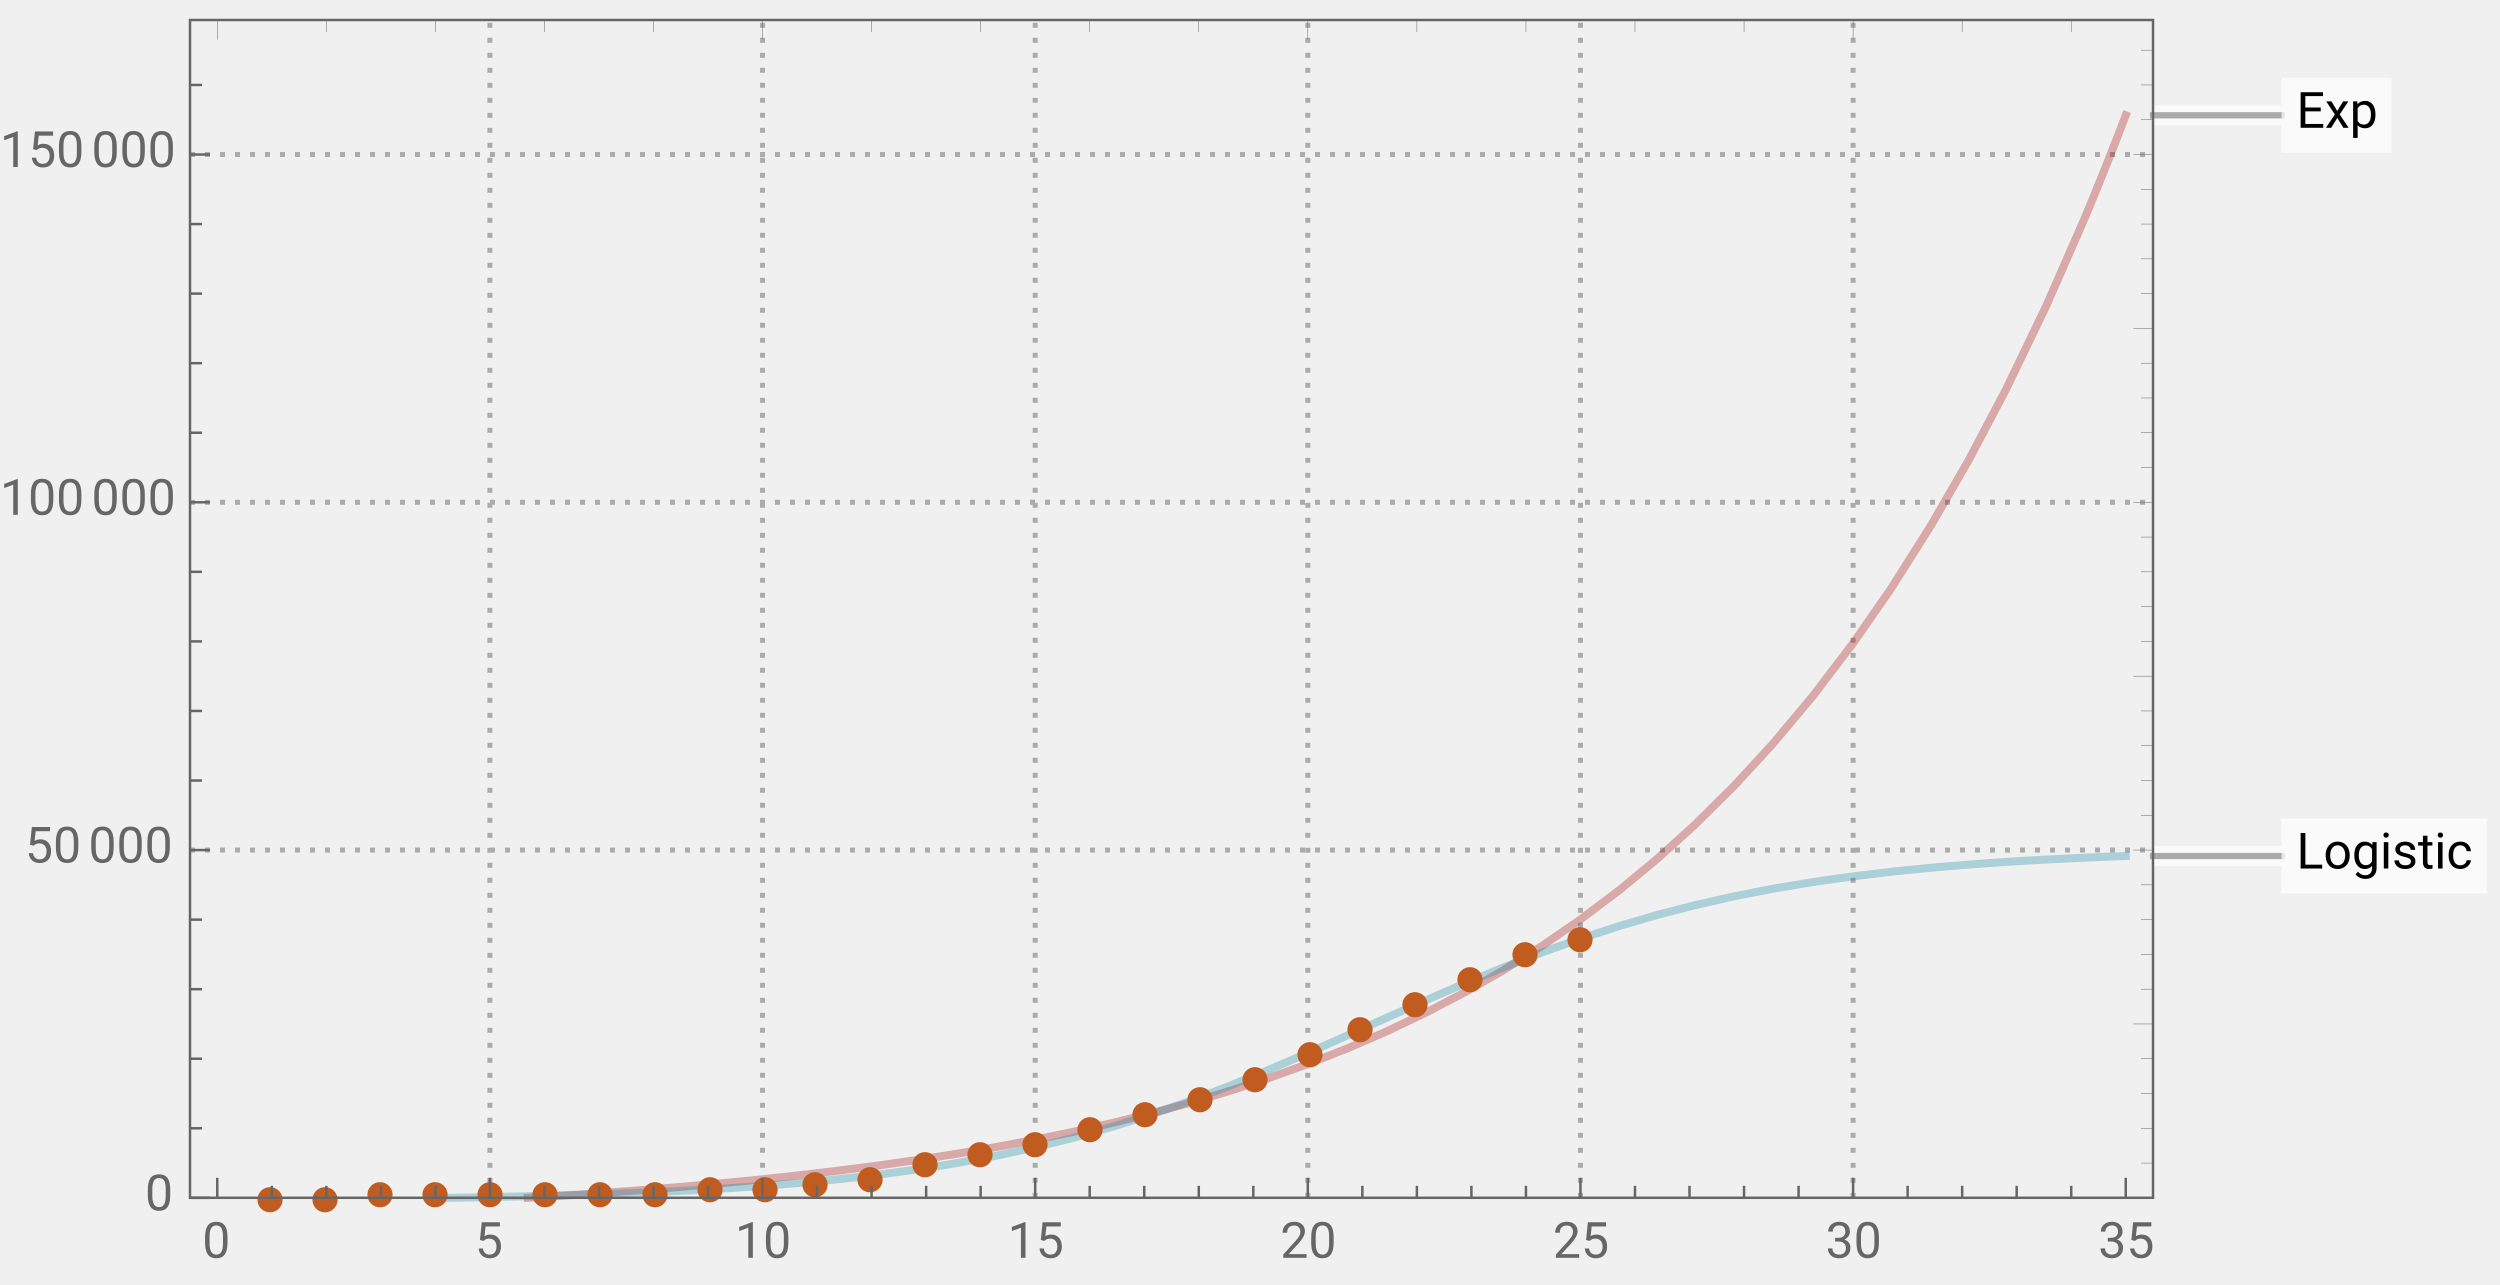
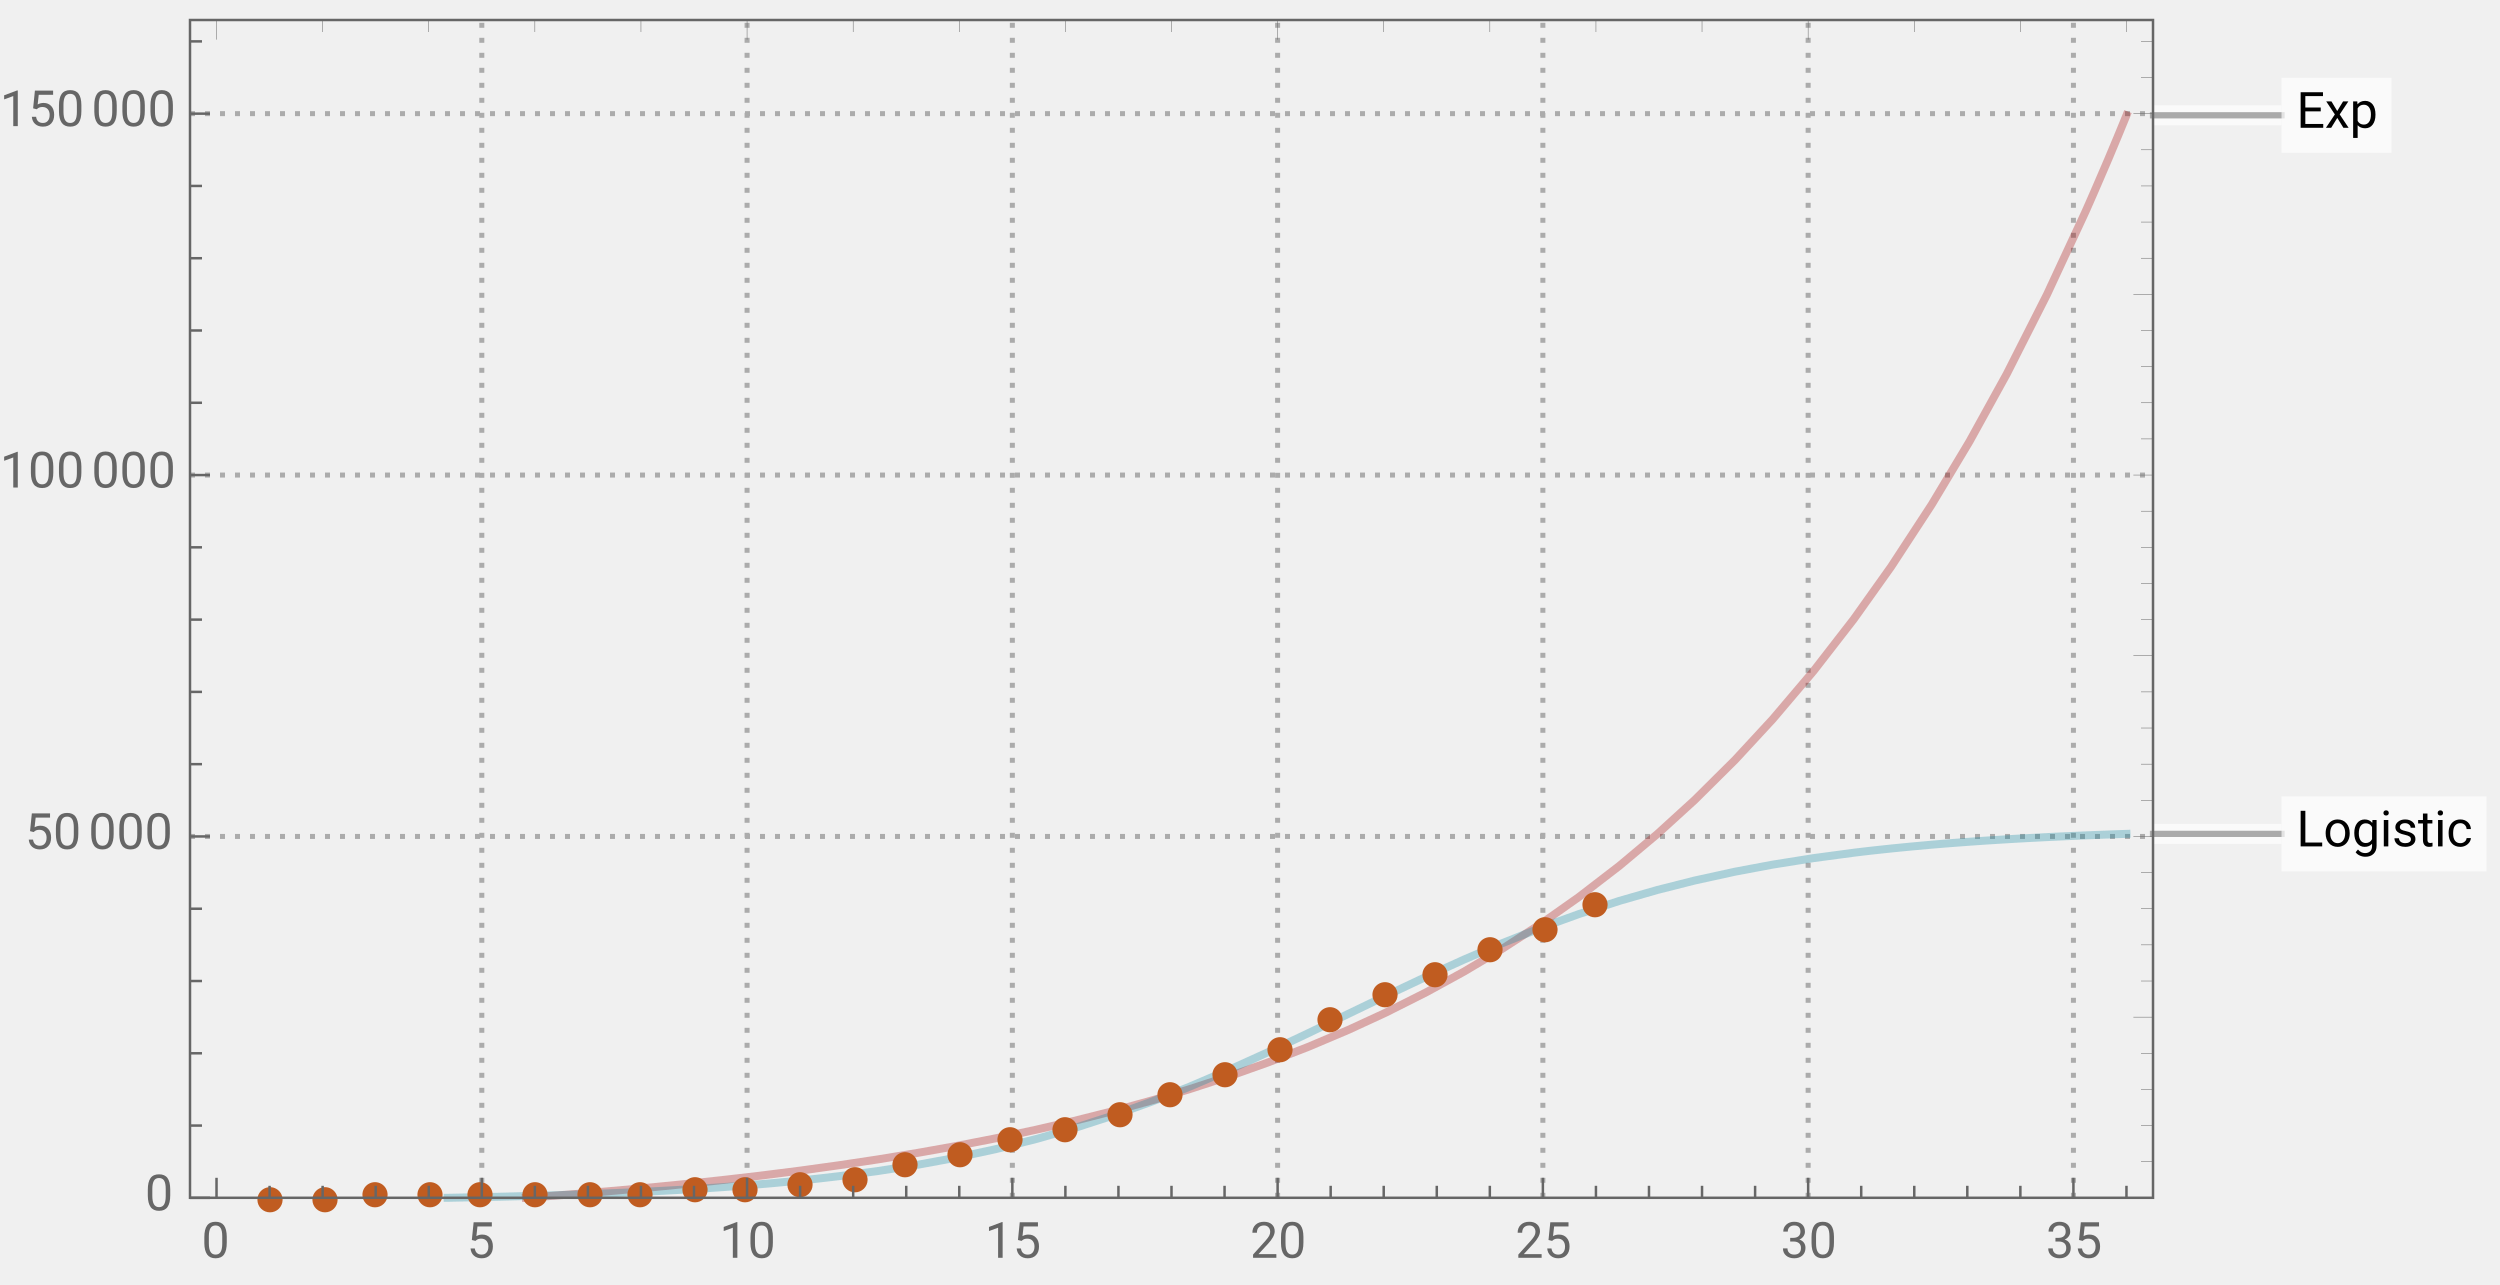
<svg xmlns="http://www.w3.org/2000/svg" xmlns:xlink="http://www.w3.org/1999/xlink" width="500pt" height="257pt" viewBox="0 0 500 257">
  <defs>
    <symbol overflow="visible" id="a">
      <path d="M4.844-3.285H1.762v2.52h3.582V0H.824v-7.11h4.469v.774H1.762v2.281h3.082zm0 0" />
    </symbol>
    <symbol overflow="visible" id="b">
      <path d="M2.457-3.355l1.172-1.926h1.055l-1.73 2.61L4.733 0H3.691L2.47-1.977 1.25 0H.2l1.784-2.672-1.73-2.61h1.043zm0 0" />
    </symbol>
    <symbol overflow="visible" id="c">
      <path d="M5.148-2.582c0 .805-.187 1.45-.554 1.941-.367.493-.864.739-1.492.739-.641 0-1.149-.203-1.516-.61v2.543H.684V-5.28h.824l.047.586c.367-.457.875-.688 1.53-.688.634 0 1.138.242 1.509.719.367.48.554 1.144.554 2zm-.906-.106c0-.593-.125-1.062-.379-1.41-.254-.343-.601-.515-1.047-.515-.546 0-.957.242-1.23.726v2.524c.27.48.684.722 1.242.722.434 0 .777-.171 1.031-.515.258-.344.383-.852.383-1.532zm0 0" />
    </symbol>
    <symbol overflow="visible" id="d">
      <path d="M1.766-.766h3.37V0H.825v-7.11h.942zm0 0" />
    </symbol>
    <symbol overflow="visible" id="e">
      <path d="M.445-2.691c0-.516.102-.98.305-1.395a2.25 2.25 0 01.848-.957c.363-.227.777-.34 1.246-.34.719 0 1.3.25 1.742.75.445.496.668 1.16.668 1.985v.066c0 .512-.098.977-.297 1.383a2.24 2.24 0 01-.844.957 2.35 2.35 0 01-1.261.34c-.715 0-1.297-.25-1.743-.746-.445-.5-.664-1.157-.664-1.977zm.907.109c0 .586.136 1.055.41 1.41.27.356.633.531 1.09.531.46 0 .824-.18 1.093-.539.27-.36.407-.863.407-1.511 0-.579-.137-1.047-.415-1.407a1.312 1.312 0 00-1.093-.543c-.446 0-.809.18-1.082.536-.274.355-.41.863-.41 1.523zm0 0" />
    </symbol>
    <symbol overflow="visible" id="f">
      <path d="M.469-2.688c0-.82.191-1.476.57-1.964.383-.485.887-.73 1.516-.73.644 0 1.148.23 1.507.687l.043-.586h.825v5.156c0 .684-.2 1.219-.606 1.613-.406.395-.949.59-1.633.59a2.71 2.71 0 01-1.12-.242c-.364-.164-.641-.387-.833-.668l.469-.543c.387.477.86.719 1.418.719.441 0 .785-.125 1.031-.371.246-.246.367-.598.367-1.047v-.453c-.359.418-.855.625-1.48.625-.617 0-1.117-.25-1.5-.746-.383-.5-.574-1.18-.574-2.04zm.906.106c0 .594.125 1.062.367 1.402.246.34.586.512 1.028.512.57 0 .988-.262 1.253-.777V-3.86c-.277-.504-.691-.754-1.246-.754-.437 0-.78.168-1.027.511-.25.344-.375.848-.375 1.52zm0 0" />
    </symbol>
    <symbol overflow="visible" id="g">
      <path d="M1.664 0H.762v-5.281h.902zM.688-6.684c0-.148.046-.27.136-.37.09-.102.223-.153.395-.153.176 0 .312.05.402.152.09.102.137.223.137.371 0 .145-.047.27-.137.364-.09.097-.223.148-.402.148-.176 0-.305-.047-.395-.148a.518.518 0 01-.136-.364zm0 0" />
    </symbol>
    <symbol overflow="visible" id="h">
      <path d="M3.758-1.402a.659.659 0 00-.274-.567c-.183-.136-.504-.254-.96-.351-.458-.098-.82-.215-1.09-.352-.27-.137-.47-.297-.598-.488a1.161 1.161 0 01-.191-.672c0-.434.183-.8.55-1.098.367-.3.832-.453 1.403-.453.597 0 1.086.156 1.457.465.375.309.558.707.558 1.188h-.906c0-.247-.105-.461-.316-.641-.211-.18-.473-.27-.793-.27-.328 0-.586.075-.77.22a.666.666 0 00-.281.558c0 .218.086.383.258.496.172.11.484.215.937.316.45.102.817.219 1.094.36.281.14.488.308.625.507.133.196.203.434.203.72 0 .472-.191.85-.566 1.136-.38.285-.868.426-1.473.426-.422 0-.797-.075-1.121-.223a1.852 1.852 0 01-.766-.629 1.513 1.513 0 01-.273-.871h.902a.93.93 0 00.363.719c.227.18.528.265.895.265.344 0 .617-.066.824-.207a.635.635 0 00.309-.554zm0 0" />
    </symbol>
    <symbol overflow="visible" id="i">
      <path d="M1.91-6.563v1.282h.985v.695H1.91v3.277c0 .211.043.371.13.477.089.105.237.16.452.16.102 0 .246-.023.43-.062V0a2.573 2.573 0 01-.695.098c-.403 0-.707-.121-.914-.368-.204-.242-.305-.59-.305-1.039v-3.277H.043v-.695h.965v-1.282zm0 0" />
    </symbol>
    <symbol overflow="visible" id="j">
      <path d="M2.805-.64a1.3 1.3 0 00.843-.294 1.01 1.01 0 00.399-.73h.855c-.015.3-.12.59-.312.863a2.03 2.03 0 01-.77.653 2.2 2.2 0 01-1.015.246c-.72 0-1.293-.239-1.72-.72C.66-1.101.45-1.757.45-2.593v-.148c0-.516.094-.973.285-1.375.188-.399.457-.711.813-.93.351-.223.77-.336 1.25-.336.594 0 1.086.18 1.476.535.395.356.602.817.63 1.38h-.856a1.238 1.238 0 00-.387-.84 1.217 1.217 0 00-.863-.333c-.457 0-.813.168-1.067.496-.253.332-.378.81-.378 1.434v.172c0 .61.125 1.078.375 1.406.25.328.609.492 1.078.492zm0 0" />
    </symbol>
    <symbol overflow="visible" id="k">
      <path d="M5.047-3.031c0 1.058-.18 1.844-.54 2.36-.362.51-.925.769-1.694.769-.758 0-1.32-.25-1.684-.754C.766-1.16.574-1.91.562-2.91v-1.207c0-1.043.18-1.82.54-2.328.363-.508.93-.762 1.703-.762.765 0 1.328.246 1.687.734.36.489.547 1.246.555 2.27zm-.902-1.235c0-.765-.106-1.324-.32-1.675-.216-.348-.555-.524-1.02-.524-.465 0-.801.176-1.012.524-.211.347-.32.882-.328 1.605v1.445c0 .77.113 1.336.336 1.704.222.367.558.546 1.012.546.445 0 .777-.171.992-.515.218-.344.332-.89.34-1.633zm0 0" />
    </symbol>
    <symbol overflow="visible" id="l">
      <path d="M1.008-3.563l.36-3.546h3.64v.836H2.133l-.215 1.937a2.32 2.32 0 011.187-.309c.649 0 1.16.215 1.543.645.383.426.57 1.004.57 1.734 0 .735-.195 1.309-.593 1.73-.395.423-.945.634-1.656.634-.63 0-1.14-.176-1.54-.524C1.032-.773.81-1.254.75-1.87h.855c.055.406.2.715.434.922.234.207.547.308.93.308.422 0 .75-.14.988-.43.238-.284.36-.679.36-1.187 0-.472-.13-.855-.387-1.144-.258-.285-.606-.43-1.035-.43-.395 0-.704.086-.926.258l-.242.195zm0 0" />
    </symbol>
    <symbol overflow="visible" id="m">
      <path d="M3.559 0h-.907v-6.02l-1.824.668v-.82l2.59-.973h.14zm0 0" />
    </symbol>
    <symbol overflow="visible" id="n">
      <path d="M5.25 0H.59v-.648l2.46-2.735c.364-.414.618-.75.755-1.008.14-.257.21-.527.21-.804 0-.371-.113-.676-.34-.914-.222-.239-.523-.356-.898-.356-.449 0-.797.13-1.047.383-.25.254-.37.613-.37 1.066H.452c0-.652.211-1.183.633-1.586.422-.402.984-.605 1.691-.605.66 0 1.184.172 1.567.52.386.347.578.808.578 1.382 0 .703-.445 1.535-1.336 2.5L1.68-.738h3.57zm0 0" />
    </symbol>
    <symbol overflow="visible" id="o">
      <path d="M1.906-3.992h.676c.426-.008.762-.121 1.008-.34.242-.219.363-.512.363-.883 0-.832-.414-1.25-1.242-1.25-.39 0-.703.113-.938.336-.23.223-.347.516-.347.887H.523c0-.563.204-1.031.618-1.406.41-.372.933-.559 1.57-.559.672 0 1.195.176 1.578.531.379.356.57.848.57 1.48 0 .31-.101.61-.3.9a1.81 1.81 0 01-.817.648c.39.125.692.328.903.617.214.285.32.636.32 1.047 0 .64-.207 1.144-.625 1.52-.418.374-.957.562-1.625.562s-1.211-.18-1.63-.543c-.417-.36-.624-.836-.624-1.43h.906c0 .375.121.672.367.898.243.227.57.336.98.336.438 0 .77-.113 1-.34.231-.23.349-.554.349-.98 0-.414-.125-.734-.383-.953-.254-.223-.618-.336-1.098-.344h-.676zm0 0" />
    </symbol>
  </defs>
-   <path d="M97.98 239.559V4m54.528 235.559V4m54.527 235.559V4m54.528 235.559V4m54.527 235.559V4m54.531 235.559V4M38 170.012h392.602M38 100.457h392.602M38 30.902h392.602" fill="none" stroke="#666" stroke-opacity=".5" stroke-dasharray="1,2" stroke-miterlimit="3.25" />
-   <path d="M105.547 239.559l.297-.016 7.472-.465 8.102-.55 7.562-.563 7.415-.606 8.042-.718 7.504-.735 8.137-.879 7.988-.945 7.446-.965 8.082-1.152 7.539-1.176 8.172-1.402 8.02-1.512 7.484-1.55 8.117-1.845 7.574-1.886 7.426-2.024 8.058-2.406 7.52-2.465 8.148-2.93 8-3.167 7.461-3.235 8.094-3.851 7.555-3.946 7.406-4.226 8.035-5.028 7.496-5.14 8.13-6.117 7.585-6.274 7.441-6.719 8.07-7.996 7.536-8.187 8.16-9.738 8.016-10.524 7.476-10.762 8.106-12.804 7.566-13.118 7.418-14.058 8.05-16.719 7.509-17.11.133-.312.128-.312.262-.625.527-1.262 1.047-2.543 2.098-5.18.129-.328.133-.328.261-.66.524-1.324 1.047-2.672.133-.336.128-.34.262-.672.524-1.36.132-.339.13-.34.265-.687.129-.34.133-.344.129-.344.132-.343" fill="none" stroke-width="1.6" stroke-linecap="square" stroke="#a60000" stroke-opacity=".3" stroke-miterlimit="3.25" />
-   <path d="M89.816 239.559h.118l.254-.004.511-.008 1.02-.02 2.039-.03 4.078-.079h.125l.125-.004.25-.004.504-.012 1-.02 2-.042 4.004-.09.117-.004h.117l.234-.008.47-.011.933-.02 5.601-.152.125-.004.13-.004.253-.004.504-.016 1.012-.03 2.027-.063 4.051-.133.234-.008.239-.008.472-.02.946-.03 5.671-.223.114-.008.117-.004.23-.008.465-.02.926-.042 1.856-.082 3.707-.176.25-.016.25-.011.503-.028 1.004-.05 2.012-.11 4.024-.23.468-.032.469-.027.938-.059 1.875-.125 3.753-.257.13-.012.124-.008.254-.02.512-.035 1.016-.078 2.035-.16 4.066-.34.125-.011.125-.008.25-.024.5-.043.996-.093 1.996-.188 3.996-.398 7.446-.852 8.082-1.094 7.539-1.203 8.172-1.523 8.02-1.742 7.484-1.868 8.117-2.3 7.574-2.407 7.426-2.601 8.058-3.074 7.52-3.075 8.148-3.504 8-3.554 7.461-3.356 8.094-3.613 7.555-3.277 7.406-3.075 8.035-3.132 7.496-2.696 8.13-2.652 7.585-2.215 7.441-1.922 8.07-1.828 7.536-1.472 8.16-1.368 8.016-1.136 7.476-.895.125-.016.125-.011.254-.031.508-.055 1.012-.106 2.027-.21 4.055-.391.117-.008.117-.012.238-.023.473-.043 2.836-.246 3.785-.305.117-.008.114-.011.234-.016.46-.035.93-.07 1.852-.133 3.711-.254.25-.016.254-.016.504-.03 1.004-.063 2.012-.125 4.027-.227.117-.004.117-.008.703-.035.938-.05 1.879-.094 3.754-.176.133-.004.128-.008.262-.011.527-.024 1.047-.043 2.098-.086.129-.008.133-.004.261-.011 1.57-.059.134-.008.128-.004.262-.011.524-.02.132-.004.13-.004.265-.011.129-.004.133-.004.129-.004.132-.008" fill="none" stroke-width="1.6" stroke-linecap="square" stroke="#0d86a0" stroke-opacity=".3" stroke-miterlimit="3.25" />
+   <path d="M96.36 239.559V4m53.054 235.559V4m53.055 235.559V4m53.054 235.559V4m53.051 235.559V4m53.055 235.559V4m53.055 235.559V4M38 167.29h392.602M38 95.012h392.602M38 22.73h392.602" fill="none" stroke="#666" stroke-opacity=".5" stroke-dasharray="1,2" stroke-miterlimit="3.25" />
+   <path d="M105.172 239.559l.574-.04 7.477-.566 8.105-.668 7.57-.68 7.418-.726 8.051-.856 7.512-.87 8.14-1.028 7.993-1.105 7.457-1.122 8.086-1.324 7.547-1.347 8.175-1.59 8.028-1.711 7.488-1.738 8.121-2.051 7.582-2.09 7.434-2.223 8.062-2.629 7.528-2.675 8.152-3.157 8.008-3.39 7.468-3.446 8.098-4.07 7.559-4.137 7.414-4.41 8.039-5.207 7.504-5.293 8.133-6.258 7.597-6.37 7.445-6.782 8.079-8.02 7.535-8.152 8.172-9.637 8.02-10.343 7.48-10.508 8.113-12.418 7.57-12.637 7.426-13.457 8.055-15.902 7.515-16.168.266-.586.262-.59.523-1.187L419 38.004l2.098-4.867.265-.617.262-.618.523-1.242 1.047-2.504.266-.633.262-.632.523-1.27.129-.32.133-.317.262-.64.132-.32.13-.325.132-.32.129-.32" fill="none" stroke-width="1.6" stroke-linecap="square" stroke="#a60000" stroke-opacity=".3" stroke-miterlimit="3.25" />
+   <path d="M89.527 239.559h.168l.13-.004.253-.004.512-.012 3.058-.059 4.082-.085.125-.004h.125l.254-.008.5-.012 1-.02 6.012-.152.469-.015.465-.012.937-.027 1.867-.055 3.739-.117.125-.004.129-.004.253-.008.504-.016 1.016-.035 2.027-.07 4.051-.156.121-.004.117-.008.235-.008.476-.02.946-.038 1.89-.082 3.785-.176.114-.004.117-.008.234-.008.461-.023.93-.047 1.851-.098 3.711-.203.125-.008.13-.007.25-.016.503-.031 1.004-.059 2.016-.125 4.023-.27.117-.007.118-.012.703-.047.941-.07 1.875-.14 3.758-.306.125-.007.129-.012.254-.024.508-.042 1.02-.086 2.034-.188 4.07-.394.25-.024.25-.027.5-.051 1-.105 1.997-.22 3.996-.464 7.457-.988 8.086-1.27 7.547-1.39 8.175-1.762 8.028-2.016 7.488-2.144 8.121-2.633 7.582-2.738 7.434-2.938 8.062-3.445 7.528-3.41 8.152-3.852 8.008-3.86 7.468-3.6 8.098-3.825 7.559-3.43 7.414-3.18 8.039-3.195 7.504-2.719 8.133-2.644 7.597-2.184 7.445-1.883 8.079-1.77 7.535-1.413 8.172-1.3 8.02-1.075.234-.031.23-.028.469-.054.937-.114 1.867-.215 3.743-.402.125-.012.129-.015.253-.024.508-.05 1.012-.102 2.027-.195 4.059-.368.117-.007.117-.012.239-.02 1.418-.117 1.894-.152 3.785-.285.235-.016.23-.016.465-.03.93-.067 1.855-.125 3.711-.23.125-.008.129-.008.25-.016.504-.027 1.008-.059 2.011-.113 4.028-.207.117-.008.117-.004.234-.012.473-.023.938-.043 1.879-.086 3.757-.16.133-.008.133-.004.262-.012.523-.019L419 167l2.098-.078.132-.004.133-.008.262-.008.523-.02 1.047-.034.133-.008.133-.004.262-.008.523-.02.129-.003.133-.004.262-.008.132-.004.13-.004.132-.008.129-.004" fill="none" stroke-width="1.6" stroke-linecap="square" stroke="#0d86a0" stroke-opacity=".3" stroke-miterlimit="3.25" />
  <path d="M430.602 23.059h25.703" fill="none" stroke-width="4" stroke-linejoin="round" stroke="#fff" stroke-opacity=".667" stroke-miterlimit="3.25" />
  <path d="M430.602 23.059h25.703" fill="none" stroke-width="1.25" stroke-linecap="square" stroke="#aaa" stroke-miterlimit="3.25" />
  <path d="M478.305 15.559v15h-22v-15zm0 0" fill="#fff" fill-opacity=".667" />
  <use xlink:href="#a" x="459.304" y="25.557" />
  <use xlink:href="#b" x="464.988" y="25.557" />
  <use xlink:href="#c" x="469.944" y="25.557" />
-   <path d="M430.602 171.203h25.703" fill="none" stroke-width="4" stroke-linejoin="round" stroke="#fff" stroke-opacity=".667" stroke-miterlimit="3.25" />
-   <path d="M430.602 171.203h25.703" fill="none" stroke-width="1.25" stroke-linecap="square" stroke="#aaa" stroke-miterlimit="3.25" />
-   <path d="M497.305 163.703v15h-41v-15zm0 0" fill="#fff" fill-opacity=".667" />
-   <use xlink:href="#d" x="459.304" y="173.705" />
-   <use xlink:href="#e" x="464.685" y="173.705" />
-   <use xlink:href="#f" x="470.388" y="173.705" />
-   <use xlink:href="#g" x="475.998" y="173.705" />
-   <use xlink:href="#h" x="478.425" y="173.705" />
-   <use xlink:href="#i" x="483.581" y="173.705" />
-   <use xlink:href="#g" x="486.848" y="173.705" />
-   <use xlink:href="#j" x="489.275" y="173.705" />
-   <path d="M56.52 240a2.52 2.52 0 10-5.039.001A2.52 2.52 0 0056.52 240zm11 0a2.52 2.52 0 10-5.039.001A2.52 2.52 0 0067.52 240zm11-1a2.52 2.52 0 10-5.039.001A2.52 2.52 0 0078.52 239zm11 0a2.52 2.52 0 10-5.039.001A2.52 2.52 0 0089.52 239zm11 0a2.52 2.52 0 10-5.039.001 2.52 2.52 0 005.039-.001zm11 0a2.52 2.52 0 10-5.039.001 2.52 2.52 0 005.039-.001zm11 0a2.52 2.52 0 10-5.039.001 2.52 2.52 0 005.039-.001zm11 0a2.52 2.52 0 10-5.039.001 2.52 2.52 0 005.039-.001zm11-1a2.52 2.52 0 10-5.039.001 2.52 2.52 0 005.039-.001zm11 0a2.52 2.52 0 10-5.039.001 2.52 2.52 0 005.039-.001zm10-1a2.52 2.52 0 10-5.039.001 2.52 2.52 0 005.039-.001zm11-1a2.52 2.52 0 10-5.039.001 2.52 2.52 0 005.039-.001zm11-3a2.52 2.52 0 10-5.039.001 2.52 2.52 0 005.039-.001zm11-2a2.52 2.52 0 10-5.039.001 2.52 2.52 0 005.039-.001zm11-2a2.52 2.52 0 10-5.039.001 2.52 2.52 0 005.039-.001zm11-3a2.52 2.52 0 10-5.039.001 2.52 2.52 0 005.039-.001zm11-3a2.52 2.52 0 10-5.039.001 2.52 2.52 0 005.039-.001zm11-3a2.52 2.52 0 10-5.039.001 2.52 2.52 0 005.039-.001zm11-4a2.52 2.52 0 10-5.039.001 2.52 2.52 0 005.039-.001zm11-5a2.52 2.52 0 10-5.039.001 2.52 2.52 0 005.039-.001zm10-5a2.52 2.52 0 10-5.039.001 2.52 2.52 0 005.039-.001zm11-5a2.52 2.52 0 10-5.039.001 2.52 2.52 0 005.039-.001zm11-5a2.52 2.52 0 10-5.039.001 2.52 2.52 0 005.039-.001zm11-5a2.52 2.52 0 10-5.039.001 2.52 2.52 0 005.039-.001zm11-3a2.52 2.52 0 10-5.039.001 2.52 2.52 0 005.039-.001zm0 0" fill-rule="evenodd" fill="#c05c20" />
+   <path d="M430.602 166.773h25.703" fill="none" stroke-width="4" stroke-linejoin="round" stroke="#fff" stroke-opacity=".667" stroke-miterlimit="3.25" />
+   <path d="M430.602 166.773h25.703" fill="none" stroke-width="1.25" stroke-linecap="square" stroke="#aaa" stroke-miterlimit="3.25" />
+   <path d="M497.305 159.273v15h-41v-15zm0 0" fill="#fff" fill-opacity=".667" />
+   <use xlink:href="#d" x="459.304" y="169.275" />
+   <use xlink:href="#e" x="464.685" y="169.275" />
+   <use xlink:href="#f" x="470.388" y="169.275" />
+   <use xlink:href="#g" x="475.998" y="169.275" />
+   <use xlink:href="#h" x="478.425" y="169.275" />
+   <use xlink:href="#i" x="483.581" y="169.275" />
+   <use xlink:href="#g" x="486.848" y="169.275" />
+   <use xlink:href="#j" x="489.275" y="169.275" />
+   <path d="M56.52 240a2.52 2.52 0 10-5.039.001A2.52 2.52 0 0056.52 240zm11 0a2.52 2.52 0 10-5.039.001A2.52 2.52 0 0067.52 240zm10-1a2.52 2.52 0 10-5.039.001A2.52 2.52 0 0077.52 239zm11 0a2.52 2.52 0 10-5.039.001A2.52 2.52 0 0088.52 239zm10 0a2.52 2.52 0 10-5.039.001A2.52 2.52 0 0098.52 239zm11 0a2.52 2.52 0 10-5.039.001 2.52 2.52 0 005.039-.001zm11 0a2.52 2.52 0 10-5.039.001 2.52 2.52 0 005.039-.001zm10 0a2.52 2.52 0 10-5.039.001 2.52 2.52 0 005.039-.001zm11-1a2.52 2.52 0 10-5.039.001 2.52 2.52 0 005.039-.001zm10 0a2.52 2.52 0 10-5.039.001 2.52 2.52 0 005.039-.001zm11-1a2.52 2.52 0 10-5.039.001 2.52 2.52 0 005.039-.001zm11-1a2.52 2.52 0 10-5.039.001 2.52 2.52 0 005.039-.001zm10-3a2.52 2.52 0 10-5.039.001 2.52 2.52 0 005.039-.001zm11-2a2.52 2.52 0 10-5.039.001 2.52 2.52 0 005.039-.001zm10-3a2.52 2.52 0 10-5.039.001 2.52 2.52 0 005.039-.001zm11-2a2.52 2.52 0 10-5.039.001 2.52 2.52 0 005.039-.001zm11-3a2.52 2.52 0 10-5.039.001 2.52 2.52 0 005.039-.001zm10-4a2.52 2.52 0 10-5.039.001 2.52 2.52 0 005.039-.001zm11-4a2.52 2.52 0 10-5.039.001 2.52 2.52 0 005.039-.001zm11-5a2.52 2.52 0 10-5.039.001 2.52 2.52 0 005.039-.001zm10-6a2.52 2.52 0 10-5.039.001 2.52 2.52 0 005.039-.001zm11-5a2.52 2.52 0 10-5.039.001 2.52 2.52 0 005.039-.001zm10-4a2.52 2.52 0 10-5.039.001 2.52 2.52 0 005.039-.001zm11-5a2.52 2.52 0 10-5.039.001 2.52 2.52 0 005.039-.001zm11-4a2.52 2.52 0 10-5.039.001 2.52 2.52 0 005.039-.001zm10-5a2.52 2.52 0 10-5.039.001 2.52 2.52 0 005.039-.001zm0 0" fill-rule="evenodd" fill="#c05c20" />
  <path d="M430.602 239.559H38m0 0V4m0 0h392.602m0 0v235.559" fill="none" stroke-width=".5" stroke-linecap="square" stroke="#666" stroke-miterlimit="3.25" />
-   <path d="M43.453 239.559v-4" fill="none" stroke-width=".5" stroke="#666" stroke-miterlimit="3.25" />
-   <use xlink:href="#k" x="40.453" y="251.56" fill="#666" />
-   <path d="M54.36 239.559v-2.399m10.906 2.399v-2.399m10.902 2.399v-2.399m10.906 2.399v-2.399m10.906 2.399v-4" fill="none" stroke-width=".5" stroke="#666" stroke-miterlimit="3.25" />
-   <use xlink:href="#l" x="94.981" y="251.56" fill="#666" />
-   <path d="M108.887 239.559v-2.399m10.906 2.399v-2.399m10.902 2.399v-2.399m10.907 2.399v-2.399m10.906 2.399v-4" fill="none" stroke-width=".5" stroke="#666" stroke-miterlimit="3.25" />
+   <path d="M43.305 239.559v-4" fill="none" stroke-width=".5" stroke="#666" stroke-miterlimit="3.25" />
+   <use xlink:href="#k" x="40.305" y="251.56" fill="#666" />
+   <path d="M53.918 239.559v-2.399m10.609 2.399v-2.399m10.61 2.399v-2.399m10.613 2.399v-2.399m10.61 2.399v-4" fill="none" stroke-width=".5" stroke="#666" stroke-miterlimit="3.25" />
+   <use xlink:href="#l" x="93.359" y="251.56" fill="#666" />
+   <path d="M106.969 239.559v-2.399m10.613 2.399v-2.399m10.609 2.399v-2.399m10.609 2.399v-2.399m10.614 2.399v-4" fill="none" stroke-width=".5" stroke="#666" stroke-miterlimit="3.25" />
  <g fill="#666">
-     <use xlink:href="#m" x="147.008" y="251.56" />
-     <use xlink:href="#k" x="152.624" y="251.56" />
+     <use xlink:href="#m" x="143.914" y="251.56" />
+     <use xlink:href="#k" x="149.529" y="251.56" />
  </g>
-   <path d="M163.414 239.559v-2.399m10.906 2.399v-2.399m10.907 2.399v-2.399m10.902 2.399v-2.399m10.906 2.399v-4" fill="none" stroke-width=".5" stroke="#666" stroke-miterlimit="3.25" />
+   <path d="M160.023 239.559v-2.399m10.614 2.399v-2.399m10.609 2.399v-2.399m10.609 2.399v-2.399m10.614 2.399v-4" fill="none" stroke-width=".5" stroke="#666" stroke-miterlimit="3.25" />
  <g fill="#666">
-     <use xlink:href="#m" x="201.536" y="251.56" />
-     <use xlink:href="#l" x="207.151" y="251.56" />
+     <use xlink:href="#m" x="196.968" y="251.56" />
+     <use xlink:href="#l" x="202.583" y="251.56" />
  </g>
-   <path d="M217.941 239.559v-2.399m10.907 2.399v-2.399m10.906 2.399v-2.399m10.906 2.399v-2.399m10.903 2.399v-4" fill="none" stroke-width=".5" stroke="#666" stroke-miterlimit="3.25" />
+   <path d="M213.078 239.559v-2.399m10.61 2.399v-2.399m10.612 2.399v-2.399m10.61 2.399v-2.399m10.613 2.399v-4" fill="none" stroke-width=".5" stroke="#666" stroke-miterlimit="3.25" />
  <g fill="#666">
-     <use xlink:href="#n" x="256.064" y="251.56" />
-     <use xlink:href="#k" x="261.679" y="251.56" />
+     <use xlink:href="#n" x="250.022" y="251.56" />
+     <use xlink:href="#k" x="255.637" y="251.56" />
  </g>
-   <path d="M272.469 239.559v-2.399m10.906 2.399v-2.399m10.906 2.399v-2.399m10.907 2.399v-2.399m10.902 2.399v-4" fill="none" stroke-width=".5" stroke="#666" stroke-miterlimit="3.25" />
+   <path d="M266.133 239.559v-2.399m10.609 2.399v-2.399m10.613 2.399v-2.399m10.61 2.399v-2.399m10.609 2.399v-4" fill="none" stroke-width=".5" stroke="#666" stroke-miterlimit="3.25" />
  <g fill="#666">
-     <use xlink:href="#n" x="310.592" y="251.56" />
-     <use xlink:href="#l" x="316.207" y="251.56" />
+     <use xlink:href="#n" x="303.076" y="251.56" />
+     <use xlink:href="#l" x="308.691" y="251.56" />
  </g>
-   <path d="M326.996 239.559v-2.399m10.906 2.399v-2.399m10.907 2.399v-2.399m10.906 2.399v-2.399m10.906 2.399v-4" fill="none" stroke-width=".5" stroke="#666" stroke-miterlimit="3.25" />
+   <path d="M319.188 239.559v-2.399m10.609 2.399v-2.399m10.609 2.399v-2.399m10.614 2.399v-2.399m10.609 2.399v-4" fill="none" stroke-width=".5" stroke="#666" stroke-miterlimit="3.25" />
  <g fill="#666">
-     <use xlink:href="#o" x="365.119" y="251.56" />
-     <use xlink:href="#k" x="370.735" y="251.56" />
+     <use xlink:href="#o" x="356.13" y="251.56" />
+     <use xlink:href="#k" x="361.745" y="251.56" />
  </g>
-   <path d="M381.523 239.559v-2.399m10.907 2.399v-2.399m10.906 2.399v-2.399m10.906 2.399v-2.399m10.906 2.399v-4" fill="none" stroke-width=".5" stroke="#666" stroke-miterlimit="3.25" />
+   <path d="M372.242 239.559v-2.399m10.61 2.399v-2.399m10.608 2.399v-2.399m10.614 2.399v-2.399m10.61 2.399v-4" fill="none" stroke-width=".5" stroke="#666" stroke-miterlimit="3.25" />
  <g fill="#666">
-     <use xlink:href="#o" x="419.647" y="251.56" />
-     <use xlink:href="#l" x="425.262" y="251.56" />
+     <use xlink:href="#o" x="409.184" y="251.56" />
+     <use xlink:href="#l" x="414.799" y="251.56" />
  </g>
-   <path d="M38 239.566h4" fill="none" stroke-width=".5" stroke="#666" stroke-miterlimit="3.25" />
-   <use xlink:href="#k" x="29" y="242.068" fill="#666" />
-   <path d="M38 225.656h2.398M38 211.746h2.398M38 197.836h2.398M38 183.926h2.398M38 170.012h4" fill="none" stroke-width=".5" stroke="#666" stroke-miterlimit="3.25" />
+   <path d="M425.293 239.559v-2.399M38 239.57h4" fill="none" stroke-width=".5" stroke="#666" stroke-miterlimit="3.25" />
+   <use xlink:href="#k" x="29" y="242.069" fill="#666" />
+   <path d="M38 225.113h2.398M38 210.656h2.398M38 196.203h2.398M38 181.746h2.398M38 167.29h4" fill="none" stroke-width=".5" stroke="#666" stroke-miterlimit="3.25" />
  <g fill="#666">
-     <use xlink:href="#l" x="5" y="172.513" />
-     <use xlink:href="#k" x="10.615" y="172.513" />
+     <use xlink:href="#l" x="5" y="169.79" />
+     <use xlink:href="#k" x="10.615" y="169.79" />
  </g>
  <g fill="#666">
-     <use xlink:href="#k" x="17.686" y="172.513" />
-     <use xlink:href="#k" x="23.301" y="172.513" />
-     <use xlink:href="#k" x="28.916" y="172.513" />
+     <use xlink:href="#k" x="17.686" y="169.79" />
+     <use xlink:href="#k" x="23.301" y="169.79" />
+     <use xlink:href="#k" x="28.916" y="169.79" />
  </g>
-   <path d="M38 156.102h2.398M38 142.191h2.398M38 128.281h2.398M38 114.367h2.398M38 100.457h4" fill="none" stroke-width=".5" stroke="#666" stroke-miterlimit="3.25" />
+   <path d="M38 152.832h2.398M38 138.379h2.398M38 123.922h2.398M38 109.465h2.398M38 95.012h4" fill="none" stroke-width=".5" stroke="#666" stroke-miterlimit="3.25" />
  <g fill="#666">
-     <use xlink:href="#m" y="102.958" />
-     <use xlink:href="#k" x="5.615" y="102.958" />
-     <use xlink:href="#k" x="11.23" y="102.958" />
+     <use xlink:href="#m" y="97.511" />
+     <use xlink:href="#k" x="5.615" y="97.511" />
+     <use xlink:href="#k" x="11.23" y="97.511" />
  </g>
  <g fill="#666">
-     <use xlink:href="#k" x="18.301" y="102.958" />
-     <use xlink:href="#k" x="23.916" y="102.958" />
-     <use xlink:href="#k" x="29.531" y="102.958" />
+     <use xlink:href="#k" x="18.301" y="97.511" />
+     <use xlink:href="#k" x="23.916" y="97.511" />
+     <use xlink:href="#k" x="29.531" y="97.511" />
  </g>
-   <path d="M38 86.547h2.398M38 72.637h2.398M38 58.723h2.398M38 44.813h2.398M38 30.902h4" fill="none" stroke-width=".5" stroke="#666" stroke-miterlimit="3.25" />
+   <path d="M38 80.555h2.398M38 66.098h2.398M38 51.645h2.398M38 37.188h2.398M38 22.73h4" fill="none" stroke-width=".5" stroke="#666" stroke-miterlimit="3.25" />
  <g fill="#666">
-     <use xlink:href="#m" y="33.402" />
-     <use xlink:href="#l" x="5.615" y="33.402" />
-     <use xlink:href="#k" x="11.23" y="33.402" />
+     <use xlink:href="#m" y="25.232" />
+     <use xlink:href="#l" x="5.615" y="25.232" />
+     <use xlink:href="#k" x="11.23" y="25.232" />
  </g>
  <g fill="#666">
-     <use xlink:href="#k" x="18.301" y="33.402" />
-     <use xlink:href="#k" x="23.916" y="33.402" />
-     <use xlink:href="#k" x="29.531" y="33.402" />
+     <use xlink:href="#k" x="18.301" y="25.232" />
+     <use xlink:href="#k" x="23.916" y="25.232" />
+     <use xlink:href="#k" x="29.531" y="25.232" />
  </g>
-   <path d="M38 16.992h2.398" fill="none" stroke-width=".5" stroke="#666" stroke-miterlimit="3.25" />
-   <path d="M43.453 4v3.926M152.508 4v3.926M261.563 4v3.926M370.621 4v3.926M65.266 4v2.398M87.074 4v2.398M108.887 4v2.398M130.695 4v2.398M174.32 4v2.398M196.129 4v2.398M217.941 4v2.398M239.754 4v2.398M283.375 4v2.398M305.188 4v2.398M326.996 4v2.398M348.809 4v2.398M392.43 4v2.398M414.242 4v2.398m16.36 198.392h-3.926m3.926-34.778h-3.926m3.926-34.778h-3.926m3.926-34.777h-3.926m3.926-34.777h-3.926m3.926-34.778h-3.926m3.926 201.711h-2.403m2.403-6.957h-2.403m2.403-6.953h-2.403m2.403-6.957h-2.403m2.403-13.91h-2.403m2.403-6.957h-2.403m2.403-6.953h-2.403m2.403-6.957h-2.403m2.403-13.91h-2.403m2.403-6.957h-2.403m2.403-6.957h-2.403m2.403-6.954h-2.403m2.403-13.91h-2.403m2.403-6.957h-2.403m2.403-6.957h-2.403m2.403-6.953h-2.403m2.403-13.91h-2.403m2.403-6.957h-2.403m2.403-6.957h-2.403m2.403-6.953h-2.403m2.403-13.914h-2.403m2.403-6.953h-2.403m2.403-6.957h-2.403m2.403-6.953h-2.403m2.403-13.915h-2.403m2.403-6.953h-2.403m2.403-6.957h-2.403" fill="none" stroke-width=".1" stroke="#666" stroke-miterlimit="3.25" />
+   <path d="M38 8.277h2.398" fill="none" stroke-width=".5" stroke="#666" stroke-miterlimit="3.25" />
+   <path d="M43.305 4v3.926M149.414 4v3.926M255.523 4v3.926M361.629 4v3.926M64.527 4v2.398M85.75 4v2.398M106.969 4v2.398M128.191 4v2.398M170.637 4v2.398M191.855 4v2.398M213.078 4v2.398M234.3 4v2.398M276.742 4v2.398M297.965 4v2.398M319.188 4v2.398M340.406 4v2.398M382.852 4v2.398M404.074 4v2.398M425.293 4v2.398m5.309 197.032h-3.926m3.926-36.14h-3.926m3.926-36.142h-3.926m3.926-36.136h-3.926m3.926-36.141h-3.926m3.926-36.141h-3.926m3.926 209.61h-2.403m2.403-7.227h-2.403m2.403-7.226h-2.403m2.403-7.231h-2.403m2.403-14.453h-2.403m2.403-7.23h-2.403m2.403-7.227h-2.403m2.403-7.23h-2.403m2.403-14.453h-2.403m2.403-7.231h-2.403m2.403-7.227h-2.403m2.403-7.226h-2.403m2.403-14.457h-2.403m2.403-7.227h-2.403m2.403-7.23h-2.403m2.403-7.227h-2.403m2.403-14.457h-2.403m2.403-7.226h-2.403m2.403-7.227h-2.403m2.403-7.23h-2.403m2.403-14.453h-2.403m2.403-7.231h-2.403m2.403-7.226h-2.403m2.403-7.228h-2.403m2.403-14.456h-2.403m2.403-7.227h-2.403" fill="none" stroke-width=".1" stroke="#666" stroke-miterlimit="3.25" />
</svg>
